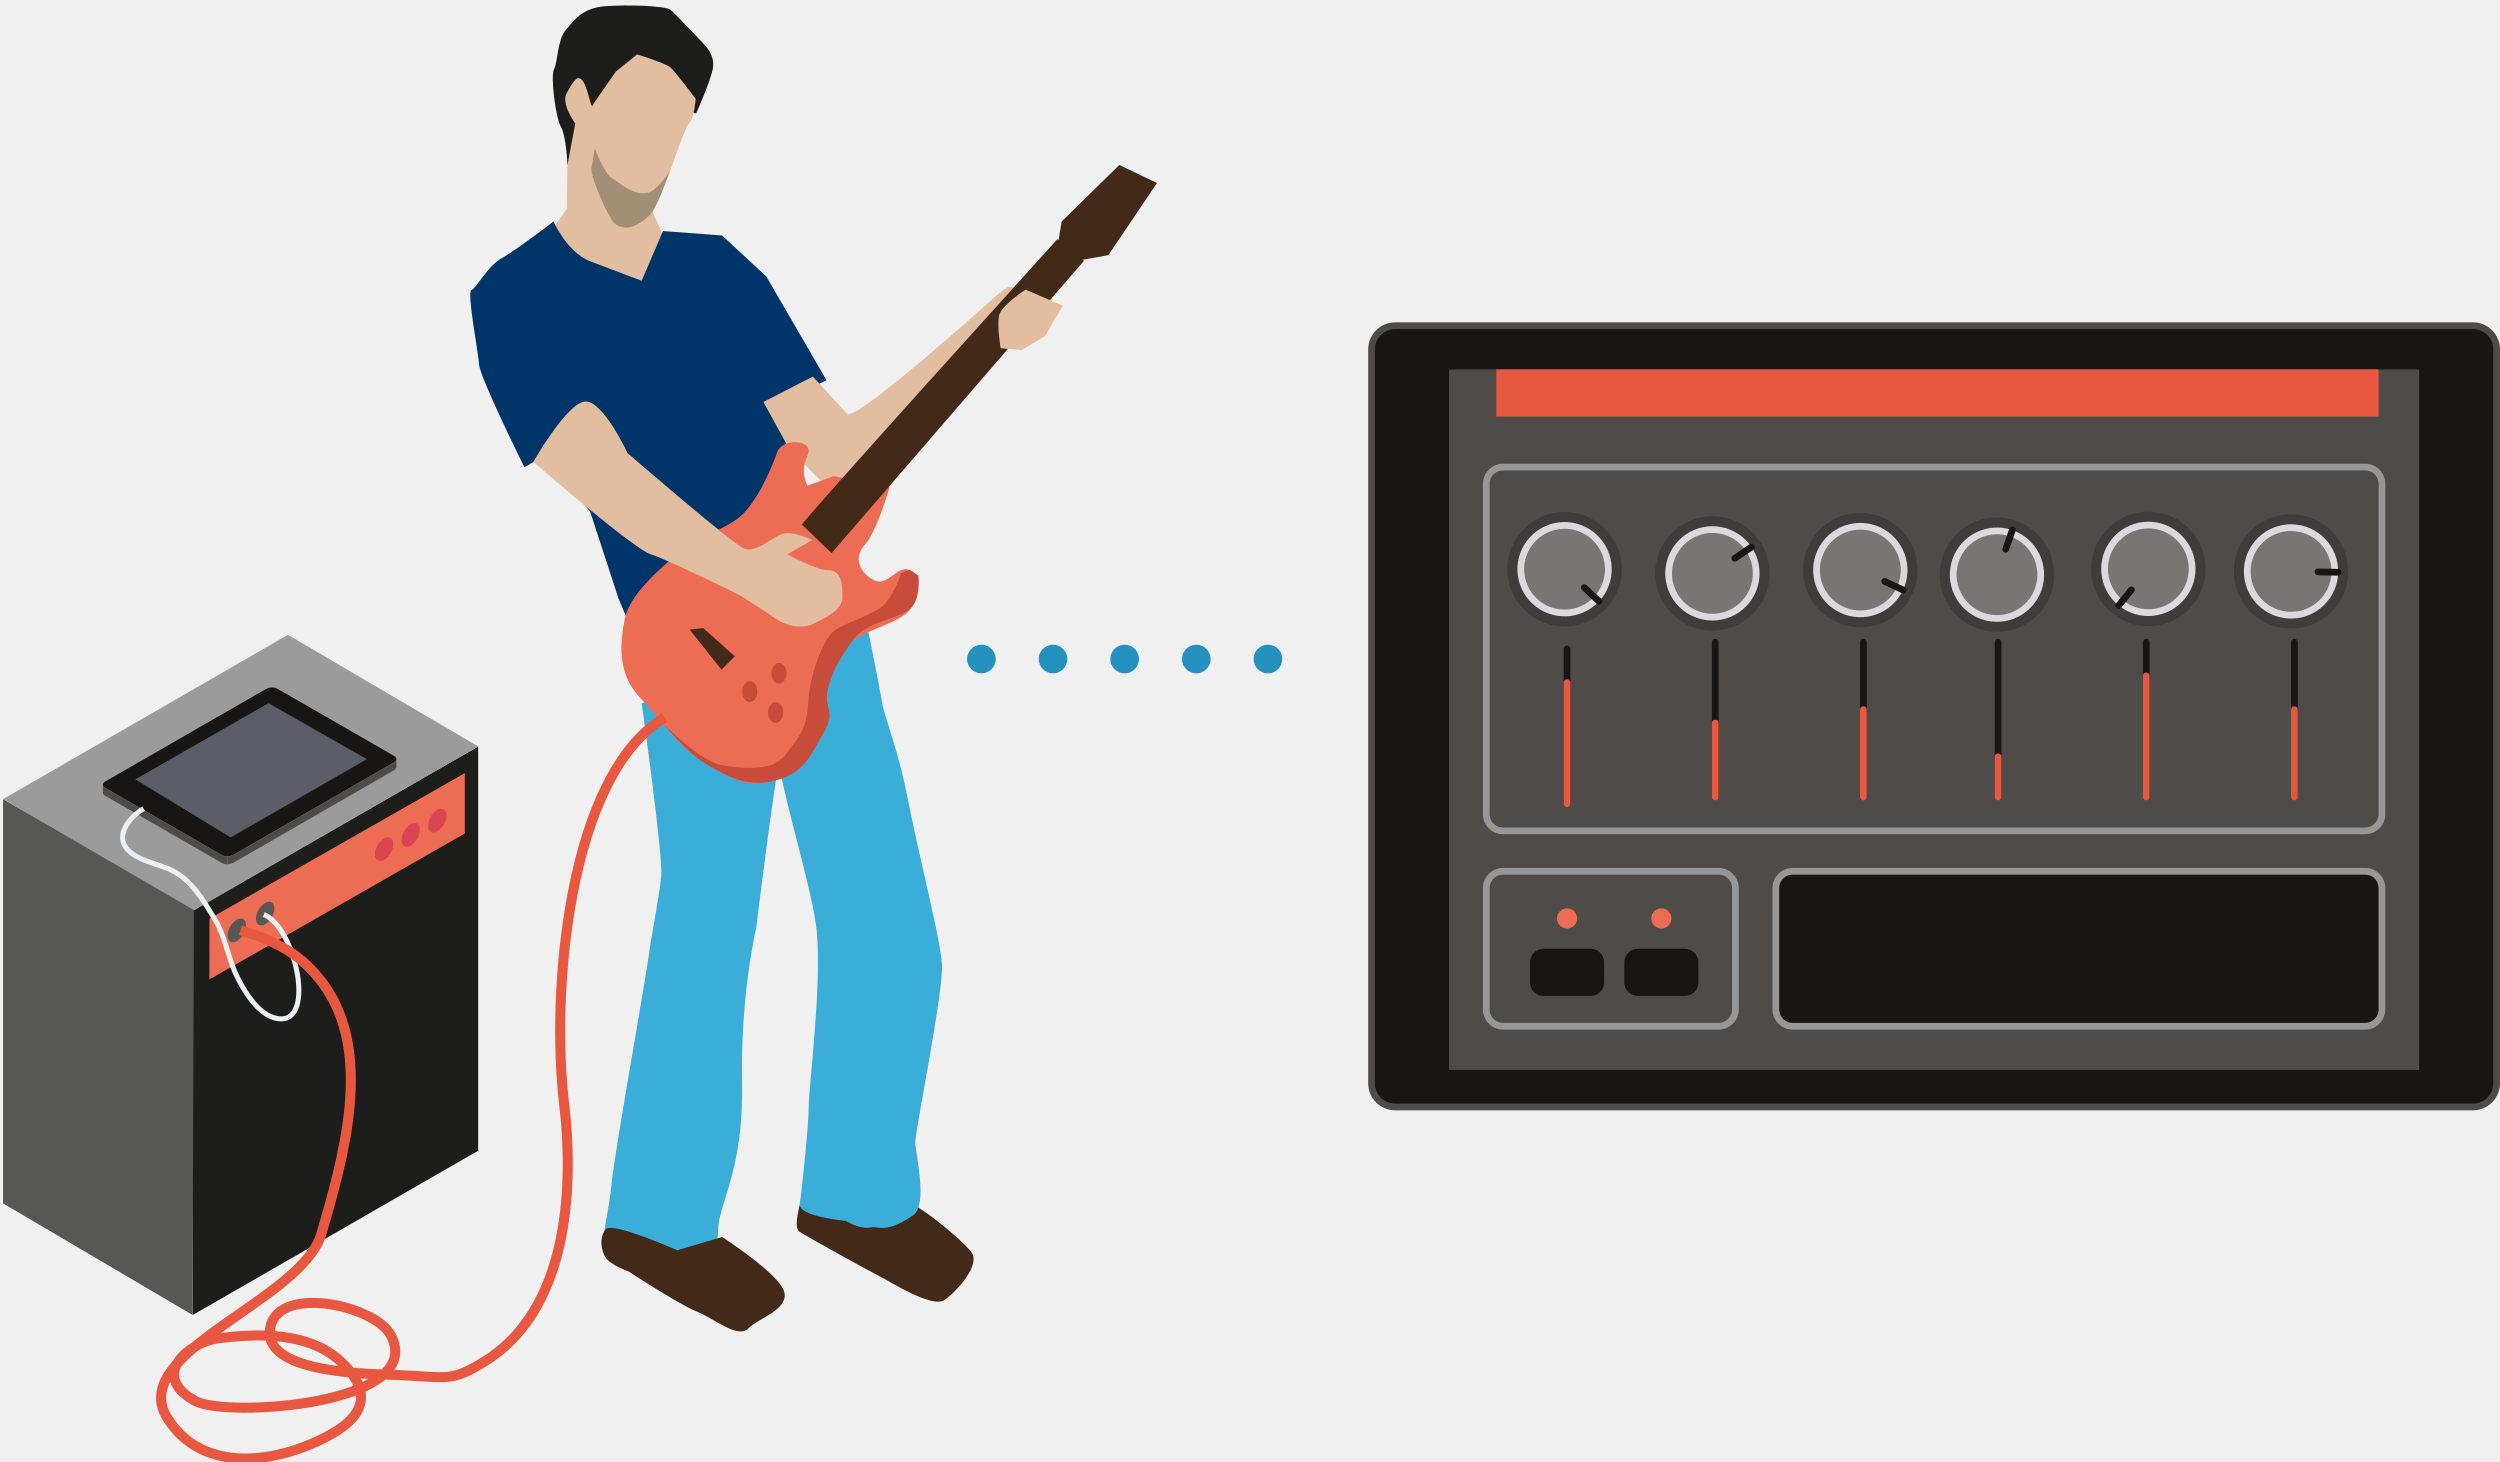
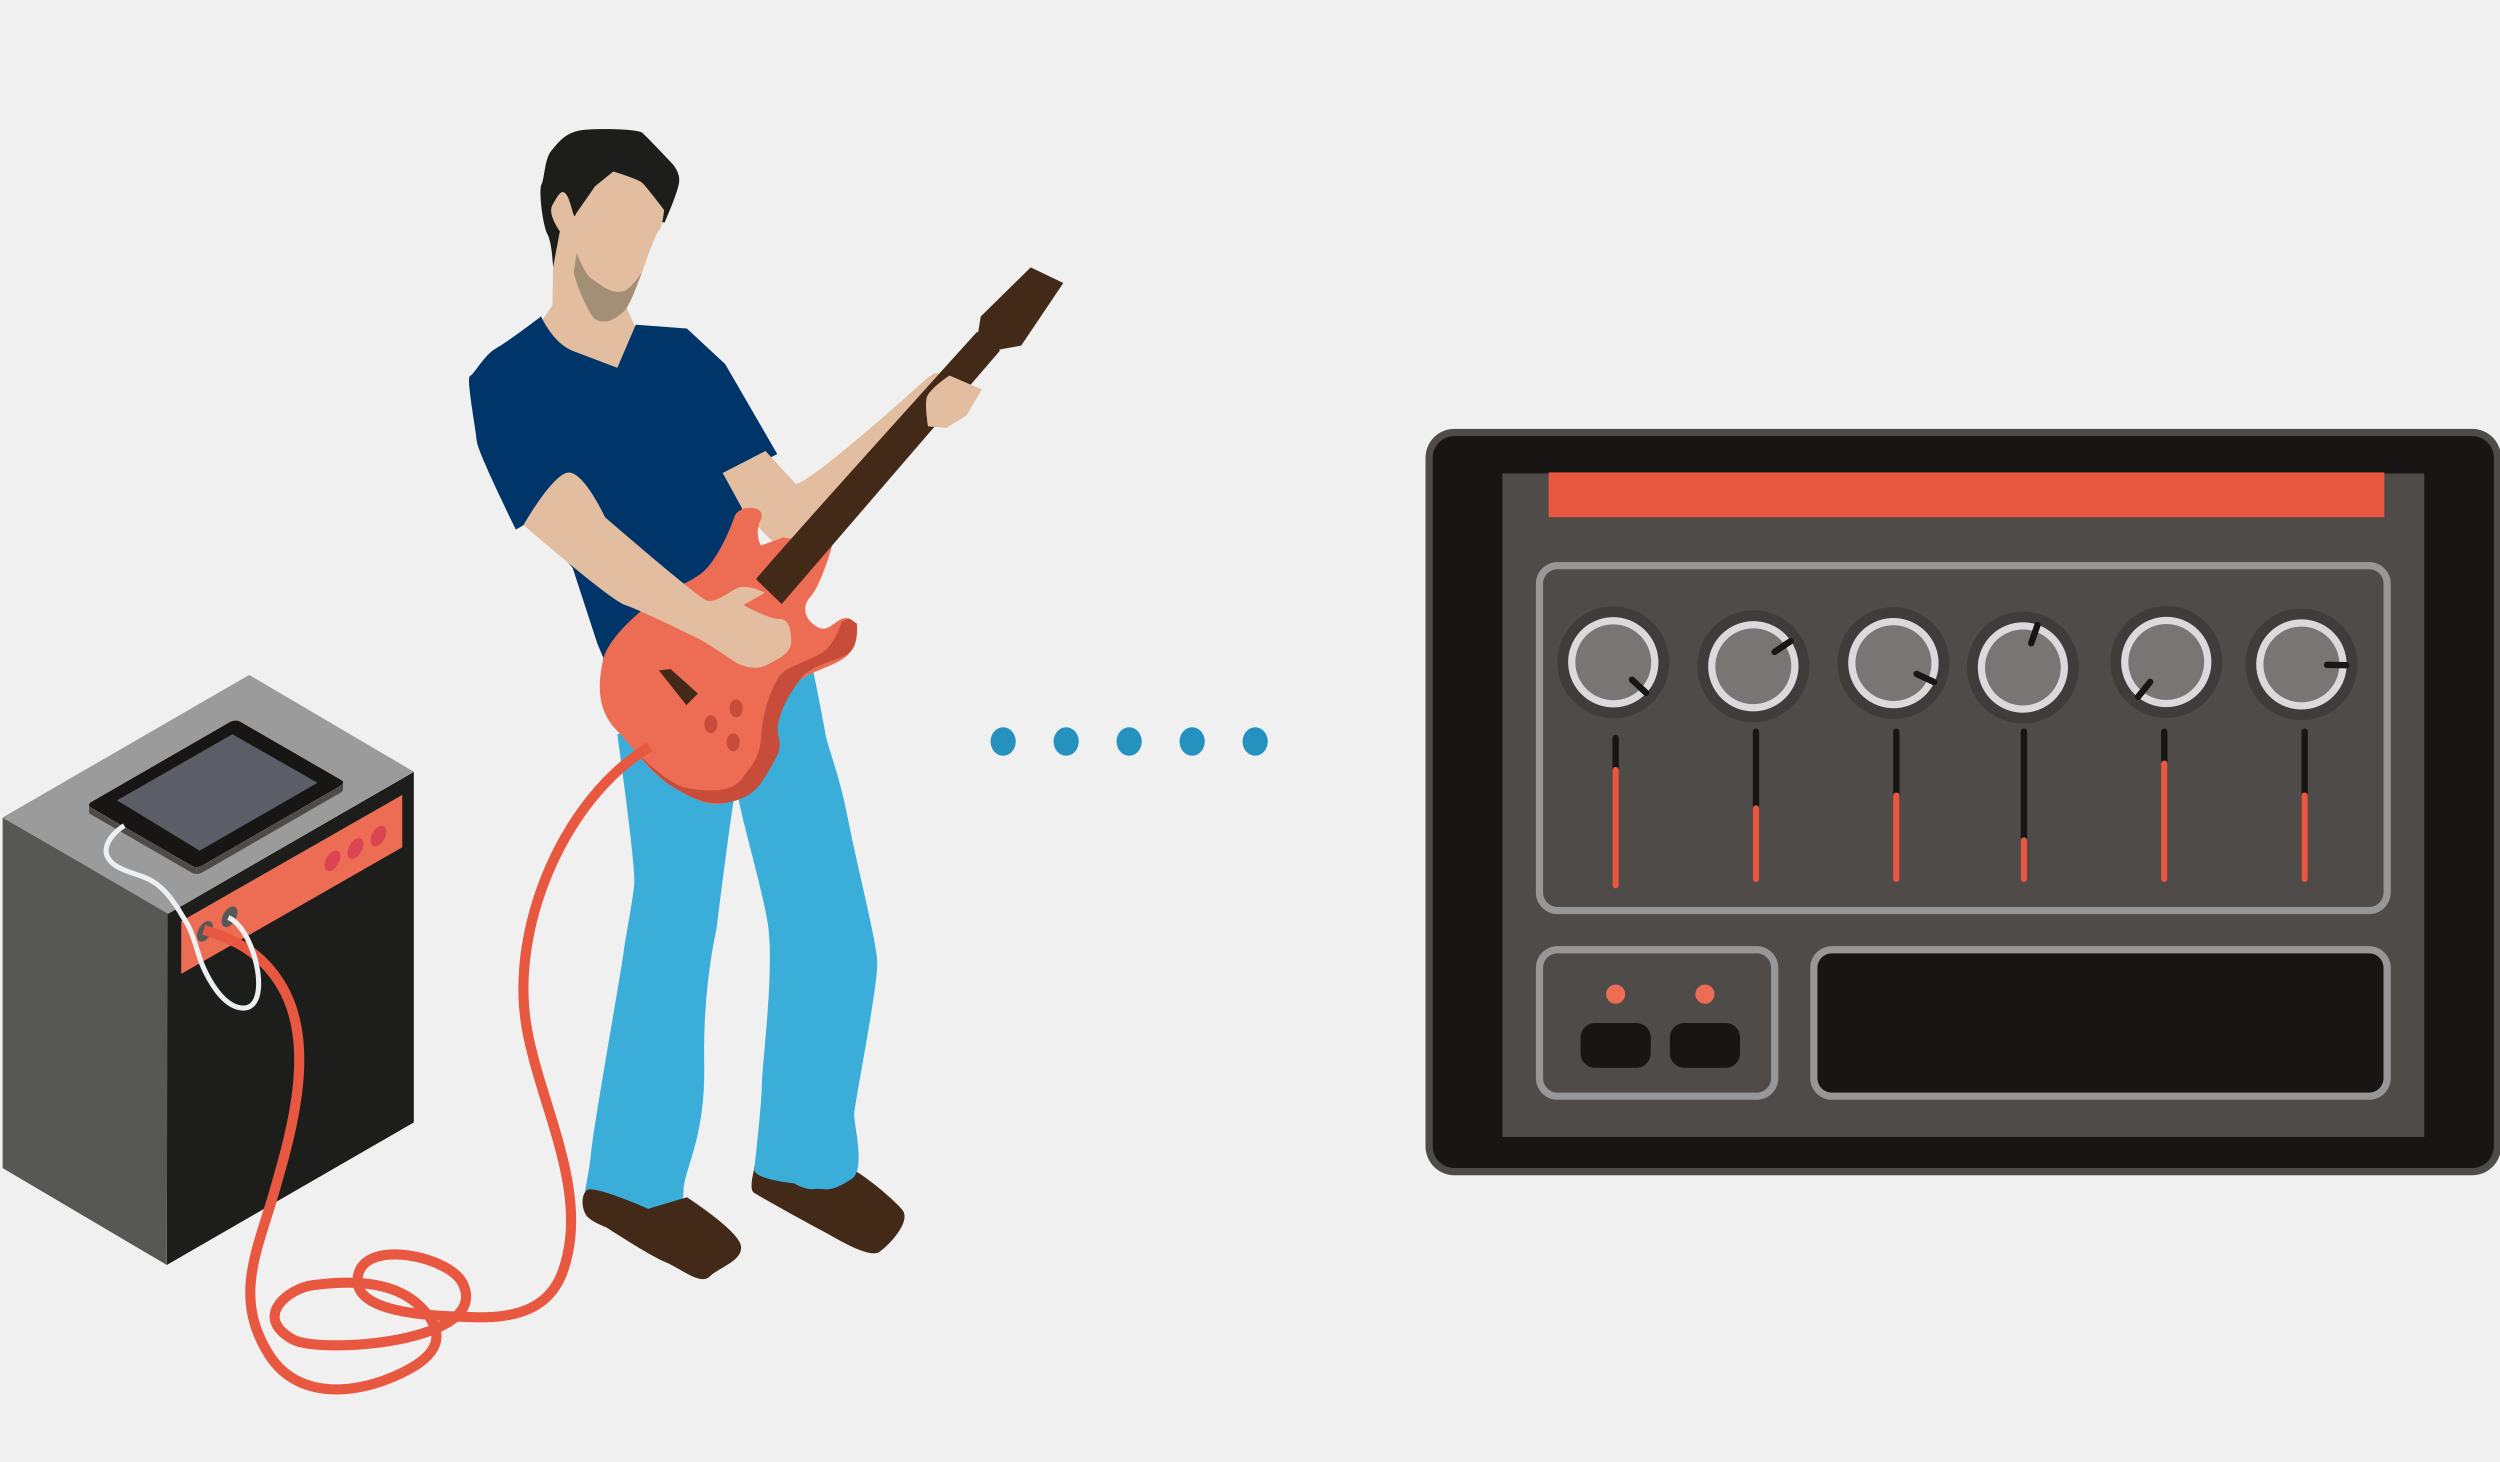
<svg xmlns="http://www.w3.org/2000/svg" xmlns:xlink="http://www.w3.org/1999/xlink" width="349" height="204" viewBox="0 0 349 204">
  <defs>
-     <rect id="a" width="110" height="158" rx="3.761" />
-     <mask id="k" width="110" height="158" x="0" y="0" fill="white">
+     <rect id="a" width="104.198" height="150.147" rx="4.033" />
+     <mask id="k" width="104.198" height="150.147" x="0" y="0" fill="white">
      <use xlink:href="#a" />
    </mask>
-     <rect id="b" width="35.726" height="22.571" y="69.595" rx="2.821" />
-     <mask id="l" width="35.726" height="22.571" x="0" y="0" fill="white">
+     <rect id="b" width="33.842" height="21.45" y="66.136" rx="3.025" />
+     <mask id="l" width="33.842" height="21.45" x="0" y="0" fill="white">
      <use xlink:href="#b" />
    </mask>
-     <rect id="c" width="85.556" height="22.571" x="40.427" y="69.595" rx="2.821" />
-     <mask id="m" width="85.556" height="22.571" x="0" y="0" fill="white">
+     <rect id="c" width="81.043" height="21.45" x="38.295" y="66.136" rx="3.025" />
+     <mask id="m" width="81.043" height="21.45" x="0" y="0" fill="white">
      <use xlink:href="#c" />
    </mask>
-     <rect id="d" width="125.983" height="51.726" y="13.167" rx="2.821" />
-     <mask id="n" width="125.983" height="51.726" x="0" y="0" fill="white">
+     <rect id="d" width="119.338" height="49.155" y="12.512" rx="3.025" />
+     <mask id="n" width="119.338" height="49.155" x="0" y="0" fill="white">
      <use xlink:href="#d" />
    </mask>
-     <ellipse id="e" cx="6.111" cy="7.054" rx="6.111" ry="6.113" />
-     <mask id="o" width="15.983" height="15.987" x="-1.88" y="-1.88">
-       <rect width="15.983" height="15.987" x="-1.88" y="-.94" fill="white" />
+     <ellipse id="e" cx="5.789" cy="6.703" rx="5.789" ry="5.809" />
+     <mask id="o" width="15.61" height="15.651" x="-2.016" y="-2.016">
+       <rect width="15.61" height="15.651" x="-2.016" y="-1.123" fill="white" />
      <use fill="black" xlink:href="#e" />
    </mask>
-     <ellipse id="f" cx="6.111" cy="7.054" rx="6.111" ry="6.113" />
-     <mask id="p" width="15.983" height="15.987" x="-1.88" y="-1.88">
-       <rect width="15.983" height="15.987" x="-1.88" y="-.94" fill="white" />
+     <ellipse id="f" cx="5.789" cy="6.703" rx="5.789" ry="5.809" />
+     <mask id="p" width="15.61" height="15.651" x="-2.016" y="-2.016">
+       <rect width="15.61" height="15.651" x="-2.016" y="-1.123" fill="white" />
      <use fill="black" xlink:href="#f" />
    </mask>
-     <ellipse id="g" cx="6.111" cy="7.054" rx="6.111" ry="6.113" />
-     <mask id="q" width="15.983" height="15.987" x="-1.88" y="-1.88">
-       <rect width="15.983" height="15.987" x="-1.88" y="-.94" fill="white" />
+     <ellipse id="g" cx="5.789" cy="6.703" rx="5.789" ry="5.809" />
+     <mask id="q" width="15.61" height="15.651" x="-2.016" y="-2.016">
+       <rect width="15.61" height="15.651" x="-2.016" y="-1.123" fill="white" />
      <use fill="black" xlink:href="#g" />
    </mask>
-     <ellipse id="h" cx="6.111" cy="7.054" rx="6.111" ry="6.113" />
-     <mask id="r" width="15.983" height="15.987" x="-1.88" y="-1.88">
-       <rect width="15.983" height="15.987" x="-1.88" y="-.94" fill="white" />
+     <ellipse id="h" cx="5.789" cy="6.703" rx="5.789" ry="5.809" />
+     <mask id="r" width="15.61" height="15.651" x="-2.016" y="-2.016">
+       <rect width="15.61" height="15.651" x="-2.016" y="-1.123" fill="white" />
      <use fill="black" xlink:href="#h" />
    </mask>
-     <ellipse id="i" cx="6.111" cy="7.054" rx="6.111" ry="6.113" />
-     <mask id="s" width="15.983" height="15.987" x="-1.88" y="-1.88">
-       <rect width="15.983" height="15.987" x="-1.88" y="-.94" fill="white" />
+     <ellipse id="i" cx="5.789" cy="6.703" rx="5.789" ry="5.809" />
+     <mask id="s" width="15.61" height="15.651" x="-2.016" y="-2.016">
+       <rect width="15.61" height="15.651" x="-2.016" y="-1.123" fill="white" />
      <use fill="black" xlink:href="#i" />
    </mask>
-     <ellipse id="j" cx="6.111" cy="7.054" rx="6.111" ry="6.113" />
-     <mask id="t" width="15.983" height="15.987" x="-1.88" y="-1.88">
-       <rect width="15.983" height="15.987" x="-1.88" y="-.94" fill="white" />
+     <ellipse id="j" cx="5.789" cy="6.703" rx="5.789" ry="5.809" />
+     <mask id="t" width="15.61" height="15.651" x="-2.016" y="-2.016">
+       <rect width="15.61" height="15.651" x="-2.016" y="-1.123" fill="white" />
      <use fill="black" xlink:href="#j" />
    </mask>
  </defs>
-   <g fill="none" fill-rule="evenodd">
-     <g transform="translate(0 .75)">
-       <g transform="translate(65)">
-         <path fill="#1D1D1B" d="M14.216,22.266 C14.216,22.266 14.057,18.27 13.298,16.934 C12.54,15.598 11.834,9.817 12.349,8.9 C12.864,7.983 12.799,4.825 13.963,3.468 C15.127,2.111 16.263,0.358 19.464,0.12 C22.664,-0.119 27.948,0.053 28.628,0.635 C29.307,1.216 33.344,5.489 33.344,5.489 C33.344,5.489 34.849,6.93 34.523,8.763 C34.197,10.596 32.18,15.087 32.18,15.087 C32.18,15.087 27.926,13.707 25.94,15.809 C23.955,17.912 14.216,22.266 14.216,22.266" />
-         <path fill="#E2BD9F" d="M11.615,31.94 L14.113,28.407 L14.216,22.266 L15.306,16.48 C15.306,16.48 13.256,13.762 14.113,12.233 C14.972,10.704 15.509,9.76 16.15,10.321 C17.169,11.213 17.484,15.204 17.873,13.699 L20.993,9.218 L23.934,6.847 C23.934,6.847 27.881,8.055 28.56,8.636 C29.24,9.218 32.12,13.043 32.12,13.043 C32.12,13.043 31.883,15.873 31.254,16.377 C30.625,16.88 28.222,24.108 28.222,24.108 L25.755,28.035 L28.222,33.613 C28.222,33.613 29.984,42.998 26.618,41.111 C23.253,39.225 14.746,36.465 14.746,36.465 L11.615,31.94" />
-         <path fill="#003569" d="M21.351,82.817 L17.382,70.671 L10.959,62.906 L8.203,64.474 C8.203,64.474 2.03,52.027 1.892,50.194 C1.753,48.362 0.15,39.974 0.804,39.76 C1.459,39.547 3.082,36.375 5.022,35.304 C6.963,34.233 12.275,30.172 12.275,30.172 C12.275,30.172 14.158,34.48 17.382,35.72 C20.608,36.959 24.577,38.446 24.577,38.446 L27.553,31.506 L35.802,32.126 L41.977,37.844 L50.377,52.328 L42.39,56.227 L45.096,61.718 L41.942,68.44 C41.942,68.44 33.831,80.588 31.027,81.082 C28.222,81.576 22.882,86.447 22.882,86.447 L21.351,82.817" />
-         <path fill="#422918" d="M46.594,171.187 C47.71,171.931 56.753,176.921 57.938,177.497 C59.124,178.073 65.132,181.959 66.869,180.72 C68.605,179.48 71.962,175.804 70.59,174.027 C69.218,172.249 62.78,166.849 60.548,166.601 C58.315,166.353 53.72,165.103 53.72,165.103 L47.27,165.351 C47.27,165.351 45.477,170.443 46.594,171.187" />
-         <path fill="#3AAED9" d="M24.577,97.442 C24.577,97.442 27.553,118.512 27.306,121.487 C27.058,124.462 25.817,130.41 25.569,132.641 C25.321,134.872 20.663,160.915 20.359,164.618 C20.055,168.322 18.773,172.509 19.442,173.273 C20.111,174.037 29.389,179.446 31.076,176.742 C32.763,174.037 35.244,174.781 35.244,171.063 C35.244,167.345 38.841,162.759 38.593,150.365 C38.345,137.971 40.551,128.888 40.551,128.888 C40.551,128.888 43.562,104.533 43.802,106.118 C44.623,111.515 48.503,123.911 49.012,129.171 C49.757,136.855 47.896,150.984 47.896,153.711 C47.896,156.438 46.904,165.61 46.656,167.345 C46.408,169.08 53.106,169.699 53.106,169.699 C53.106,169.699 54.95,170.858 56.439,170.61 C57.927,170.362 58.552,171.525 62.408,168.956 C64.642,167.469 62.78,160.404 62.78,158.669 C62.78,156.934 66.75,137.599 66.501,133.881 C66.254,130.162 63.305,118.864 61.788,111.076 C60.271,103.287 58.564,99.921 58.067,96.946 C57.571,93.972 55.835,85.544 55.835,85.544 L24.577,97.442" />
-         <polyline fill="#422918" points="82.663 33.44 84.94 35.72 89.715 34.875 96.516 24.801 91.253 22.28 83.206 30.179 82.663 33.44" />
-         <path fill="#422918" d="M22.778,176.764 C22.778,176.764 29.786,181.35 32.267,182.342 C34.748,183.333 37.973,186.184 39.461,184.696 C40.95,183.209 45.089,182.095 44.485,179.615 C43.881,177.135 35.802,171.931 35.802,171.931 L29.538,173.79 C29.538,173.79 20.608,169.824 19.615,170.815 C18.623,171.806 18.871,173.913 19.615,174.905 C20.359,175.897 22.778,176.764 22.778,176.764" />
-         <path fill="#E2BD9F" d="M48.473,51.822 C48.473,51.822 51.99,55.637 53.26,57.024 C54.41,58.278 74.339,40.312 74.339,40.312 C74.406,40.226 75.451,39.483 75.451,39.483 C76.246,38.933 77.306,39.637 77.105,40.583 C77.045,40.863 74.566,42.58 74.566,42.58 C74.483,42.633 74.407,42.698 74.341,42.772 L53.47,66.294 C53.241,66.552 49.633,66.341 49.633,66.341 C49.37,66.314 45.096,61.718 45.096,61.718 C45.029,61.643 44.972,61.559 44.928,61.468 L41.57,55.364 L48.473,51.822" />
-         <path fill="#EC6D54" d="M47.736,67.043 C47.736,67.043 46.605,65.235 47.713,62.879 C48.821,60.522 44.196,60.355 43.506,62.349 C42.817,64.342 40.545,69.838 37.9,71.695 C35.255,73.552 33.11,73.873 29.952,76.323 C26.794,78.772 22.839,82.501 22.229,85.6 C21.619,88.698 20.994,93.131 24.362,96.665 C27.73,100.199 29.566,103.354 33.24,105.689 C36.852,107.983 39.844,109.3 42.328,108.366 C47.003,106.607 51.018,101.947 50.402,98.563 C49.785,95.177 51.96,90.897 53.662,89.054 C55.363,87.209 60.852,86.258 62.095,84.224 C63.338,82.19 63.691,79.388 61.925,78.794 C60.159,78.198 58.929,81.175 57.028,80.257 C55.128,79.339 54.024,77.141 55.725,75.297 C57.426,73.453 59.199,67.215 59.199,67.215 L51.365,65.726 L47.736,67.043" />
-         <path fill="#C74C39" d="M27.568,100.266 C27.569,100.266 32.85,105.662 35.883,106.109 C38.917,106.556 42.896,106.992 44.718,104.528 C46.541,102.064 47.635,101.04 47.814,97.362 C47.993,93.684 49.845,88.551 51.424,87.326 C53.004,86.101 57.32,85.068 58.697,83.358 C60.075,81.648 60.792,79.264 60.792,79.264 L61.925,78.794 L63.205,79.589 C63.205,79.589 63.607,82.837 62.095,84.224 C60.583,85.61 55.998,85.996 54.175,88.461 C52.351,90.925 51.014,93.187 50.526,95.667 C50.038,98.146 51.737,98.579 49.954,101.595 C48.171,104.611 47.359,107.225 43.042,108.258 C38.726,109.292 35.505,107.025 33.24,105.689 C30.976,104.352 27.568,100.266 27.568,100.266" />
-         <path fill="#422918" d="M46.962,72.486 C47.084,71.866 82.604,32.648 82.604,32.648 L86.323,35.656 L51.084,76.465 L46.962,72.486" />
-         <path fill="#E2BD9F" d="M9.444 63.73C9.444 63.73 23.412 75.877 25.817 76.62 28.222 77.364 38.221 82.322 38.221 82.322 38.221 82.322 41.446 84.304 43.182 85.544 44.919 86.783 47.243 87.049 48.64 86.288 50.037 85.526 52.609 84.552 52.609 82.57 52.609 80.586 52.361 78.851 50.625 78.851 48.888 78.851 44.919 76.62 44.919 76.62L48.392 74.637C48.392 74.637 45.522 73.151 43.927 73.893 42.331 74.636 40.454 76.372 38.965 75.877 37.477 75.381 22.592 62.491 22.592 62.491 22.592 62.491 19.162 55.056 16.638 55.302 14.113 55.549 9.444 63.73 9.444 63.73M78.162 39.686C78.162 39.686 74.688 41.917 74.44 43.404 74.193 44.891 74.688 47.866 74.688 47.866L77.665 48.114 80.89 46.131 83.371 41.917 78.162 39.686" />
-         <path fill="#A38F76" d="M18.033,19.949 C18.033,19.949 19.336,23.481 20.452,24.131 C21.569,24.782 23.243,26.548 25.383,26.176 C26.685,25.95 28.453,23.202 28.453,23.202 C28.453,23.202 26.779,28.315 25.662,29.337 C24.545,30.36 22.685,31.753 20.917,30.546 C19.983,29.907 17.382,23.853 17.568,22.737 C17.754,21.622 18.033,19.949 18.033,19.949" />
-         <polyline fill="#422918" points="33.15 86.914 37.578 90.872 35.713 92.735 31.286 87.146 33.15 86.914" />
-         <path fill="#C74C39" d="M40.724 95.803C40.724 96.603 40.25 97.251 39.666 97.251 39.082 97.251 38.608 96.603 38.608 95.803 38.608 95.004 39.082 94.356 39.666 94.356 40.25 94.356 40.724 95.004 40.724 95.803M44.802 93.242C44.802 94.041 44.329 94.69 43.744 94.69 43.161 94.69 42.687 94.041 42.687 93.242 42.687 92.442 43.161 91.794 43.744 91.794 44.329 91.794 44.802 92.442 44.802 93.242M44.336 98.714C44.336 99.514 43.862 100.163 43.279 100.163 42.694 100.163 42.221 99.514 42.221 98.714 42.221 97.914 42.694 97.267 43.279 97.267 43.862 97.267 44.336 97.914 44.336 98.714" />
-       </g>
-       <g transform="translate(0 87)">
-         <polyline fill="#1D1D1B" points="66.751 72.888 26.896 95.83 26.917 39.33 66.751 16.452 66.751 72.888" />
-         <polyline fill="#EC6D54" points="64.887 28.603 29.226 48.983 29.247 40.494 64.887 20.178 64.887 28.603" />
-         <polyline fill="#575756" points=".428 23.808 27.062 39.034 26.896 95.83 .428 80.244 .428 23.808" />
-         <polyline fill="#9C9B9B" points="27.113 39.325 66.751 16.452 40.191 .869 .428 23.808 27.113 39.325" />
-         <path fill="#575756" d="M33.031 40.665C33.738 40.253 34.322 40.579 34.336 41.394 34.35 42.208 33.788 43.204 33.081 43.617 32.373 44.031 31.788 43.704 31.775 42.887 31.762 42.072 32.324 41.076 33.031 40.665M36.994 38.311C37.701 37.899 38.285 38.225 38.299 39.04 38.313 39.855 37.751 40.851 37.044 41.264 36.336 41.677 35.752 41.35 35.738 40.534 35.725 39.718 36.288 38.723 36.994 38.311" />
-         <path fill="#DA4453" d="M53.6 29.316C54.307 28.904 54.89 29.23 54.904 30.045 54.918 30.86 54.357 31.856 53.649 32.269 52.942 32.682 52.357 32.355 52.344 31.539 52.331 30.723 52.893 29.729 53.6 29.316M57.31 27.321C58.016 26.91 58.6 27.235 58.614 28.05 58.628 28.865 58.066 29.861 57.359 30.274 56.651 30.687 56.066 30.36 56.053 29.544 56.04 28.728 56.603 27.733 57.31 27.321M61.018 25.326C61.725 24.914 62.309 25.241 62.323 26.055 62.337 26.87 61.775 27.866 61.068 28.279 60.36 28.692 59.776 28.365 59.762 27.549 59.749 26.733 60.312 25.738 61.018 25.326" />
-         <path fill="#171615" d="M31.007,31.641 L14.635,22.213 C14.232,21.981 14.286,21.574 14.755,21.309 L37.111,8.443 C37.581,8.178 38.293,8.15 38.696,8.382 L55.068,17.81 C55.47,18.042 55.416,18.449 54.947,18.715 L32.591,31.579 C32.122,31.845 31.409,31.873 31.007,31.641" />
-         <path fill="#4E4B49" d="M31.763,32.895 C32.054,32.886 32.353,32.812 32.591,32.678 L54.947,19.813 C55.205,19.668 55.332,19.479 55.332,19.3 L55.337,19.305 L55.337,18.239 C55.181,18.63 54.839,18.777 54.839,18.777 L32.591,31.579 C32.347,31.718 32.037,31.792 31.739,31.798 L31.763,32.895" />
-         <path fill="#4E4B49" d="M31.739,31.798 C31.464,31.803 31.2,31.752 31.007,31.641 L14.863,22.345 C14.863,22.345 14.498,22.19 14.365,21.895 L14.365,22.897 L14.369,22.899 C14.36,23.053 14.445,23.202 14.635,23.312 L31.007,32.74 C31.205,32.854 31.48,32.905 31.763,32.895 L31.739,31.798" />
-         <polyline fill="#5B5E67" points="32.201 29.152 18.879 21.054 37.481 10.417 51.209 18.229" />
-         <path stroke="#ECF0F3" stroke-width=".7" d="M36.824,39.918 C41.344,41.684 44.444,56.172 38.237,54.326 C35.761,53.59 33.781,50.147 32.802,47.955 C31.74,45.573 31.404,42.9 30.036,40.658 C28.278,37.775 26.681,34.885 23.515,33.54 C21.727,32.779 19.149,32.32 17.797,30.838 C15.944,28.806 18.243,26.203 20.044,25.13" />
-       </g>
-       <path stroke="#E85740" stroke-width="1.4" d="M92.761,99.438 C79.353,107.542 76.904,137.676 78.736,153.166 C80.273,166.163 78.934,182.36 67.652,189.309 C62.938,192.213 62.534,191.514 55.758,191.216 C51.909,191.046 37.324,191.063 37.672,185.127 C38.07,178.344 52.346,181.35 54.587,185.694 C59.595,195.404 31.562,197.193 27.271,194.835 C20.681,191.212 26.55,186.571 30.474,186.077 C36.136,185.365 43.146,185.196 47.558,189.309 C52.025,193.474 50.945,196.812 46.266,199.446 C39.084,203.488 28.363,205.252 23.349,197.195 C17.617,187.983 42.156,180.89 44.883,171.444 C47.822,161.265 52.293,146.28 45.087,136.546 C41.922,132.27 38.348,130.605 33.564,129.1" />
-     </g>
-     <path fill="#2591BF" d="M137,94 C135.895,94 135,93.105 135,92 C135,90.895 135.895,90 137,90 C138.105,90 139,90.895 139,92 C139,93.105 138.105,94 137,94 Z M147,94 C145.895,94 145,93.105 145,92 C145,90.895 145.895,90 147,90 C148.105,90 149,90.895 149,92 C149,93.105 148.105,94 147,94 Z M157,94 C155.895,94 155,93.105 155,92 C155,90.895 155.895,90 157,90 C158.105,90 159,90.895 159,92 C159,93.105 158.105,94 157,94 Z M167,94 C165.895,94 165,93.105 165,92 C165,90.895 165.895,90 167,90 C168.105,90 169,90.895 169,92 C169,93.105 168.105,94 167,94 Z M177,94 C175.895,94 175,93.105 175,92 C175,90.895 175.895,90 177,90 C178.105,90 179,90.895 179,92 C179,93.105 178.105,94 177,94 Z" />
-     <g transform="rotate(90 152 197)">
-       <use fill="#171615" stroke="#4E4B49" stroke-width="1.88" mask="url(#k)" xlink:href="#a" />
-       <polygon fill="#4E4B49" points="6.581 11.286 104.359 11.286 104.359 146.714 6.581 146.714" />
-       <g transform="rotate(-90 74.279 67.713)">
-         <rect width="123.162" height="6.583" x="1.88" fill="#E85740" />
-         <use stroke="#979797" stroke-width="1.88" mask="url(#l)" xlink:href="#b" />
-         <use fill="#171615" stroke="#979797" stroke-width="1.88" mask="url(#m)" xlink:href="#c" />
-         <use stroke="#979797" stroke-width="1.88" mask="url(#n)" xlink:href="#d" />
-         <rect width=".94" height="22.571" x="11.222" y="38.56" fill="#171615" transform="matrix(-1 0 0 1 23.444 0)" rx=".47" />
-         <g transform="translate(.88 17.81)">
-           <g transform="rotate(133 7.66 9.529)">
+   <g fill="none" fill-rule="evenodd" transform="translate(0 18)">
+     <path fill="#1D1D1B" d="M77.21,19.314 C77.21,19.314 77.073,15.848 76.416,14.689 C75.76,13.53 75.149,8.516 75.594,7.72 C76.04,6.924 75.984,4.185 76.992,3.008 C77.999,1.831 78.982,0.311 81.752,0.104 C84.522,-0.103 89.095,0.046 89.683,0.551 C90.271,1.055 93.764,4.761 93.764,4.761 C93.764,4.761 95.067,6.011 94.785,7.601 C94.503,9.191 92.757,13.087 92.757,13.087 C92.757,13.087 89.075,11.89 87.357,13.713 C85.639,15.537 77.21,19.314 77.21,19.314" />
+     <path fill="#E2BD9F" d="M74.959,27.705 L77.122,24.641 L77.21,19.314 L78.153,14.295 C78.153,14.295 76.379,11.937 77.122,10.611 C77.865,9.285 78.33,8.466 78.884,8.952 C79.766,9.726 80.039,13.188 80.375,11.882 L83.075,7.996 L85.62,5.939 C85.62,5.939 89.037,6.987 89.624,7.491 C90.212,7.996 92.705,11.314 92.705,11.314 C92.705,11.314 92.5,13.768 91.956,14.205 C91.412,14.642 89.332,20.911 89.332,20.911 L87.197,24.318 L89.332,29.157 C89.332,29.157 90.857,37.297 87.944,35.66 C85.032,34.024 77.669,31.63 77.669,31.63 L74.959,27.705" />
+     <path fill="#003569" d="M83.386,71.837 L79.951,61.301 L74.392,54.566 L72.007,55.926 C72.007,55.926 66.664,45.129 66.545,43.539 C66.425,41.95 65.037,34.674 65.604,34.489 C66.17,34.303 67.574,31.552 69.254,30.623 C70.933,29.694 75.53,26.171 75.53,26.171 C75.53,26.171 77.16,29.909 79.951,30.984 C82.742,32.059 86.177,33.349 86.177,33.349 L88.753,27.329 L95.892,27.866 L101.236,32.827 L108.505,45.39 L101.593,48.772 L103.935,53.535 L101.205,59.366 C101.205,59.366 94.186,69.904 91.759,70.332 C89.332,70.76 84.71,74.986 84.71,74.986 L83.386,71.837" />
+     <path fill="#422918" d="M105.231,148.49 C106.197,149.135 114.023,153.464 115.049,153.963 C116.075,154.463 121.275,157.834 122.778,156.759 C124.281,155.684 127.186,152.495 125.998,150.953 C124.811,149.412 119.24,144.727 117.308,144.512 C115.376,144.297 111.399,143.213 111.399,143.213 L105.817,143.428 C105.817,143.428 104.265,147.845 105.231,148.49" />
+     <path fill="#3AAED9" d="M86.177,84.523 C86.177,84.523 88.753,102.799 88.539,105.38 C88.324,107.96 87.251,113.12 87.036,115.055 C86.821,116.99 82.79,139.58 82.527,142.792 C82.264,146.005 81.154,149.637 81.733,150.299 C82.312,150.962 90.341,155.654 91.801,153.308 C93.262,150.962 95.408,151.608 95.408,148.383 C95.408,145.158 98.522,141.18 98.307,130.429 C98.093,119.678 100.002,111.8 100.002,111.8 C100.002,111.8 102.607,90.673 102.815,92.048 C103.526,96.73 106.884,107.482 107.324,112.045 C107.969,118.71 106.358,130.966 106.358,133.331 C106.358,135.697 105.5,143.652 105.285,145.158 C105.07,146.662 110.867,147.2 110.867,147.2 C110.867,147.2 112.463,148.205 113.751,147.989 C115.04,147.774 115.581,148.783 118.918,146.555 C120.85,145.265 119.24,139.137 119.24,137.632 C119.24,136.127 122.675,119.355 122.46,116.13 C122.246,112.905 119.694,103.105 118.381,96.349 C117.068,89.593 115.59,86.673 115.161,84.093 C114.731,81.513 113.229,74.202 113.229,74.202 L86.177,84.523" />
+     <polyline fill="#422918" points="136.447 29.006 138.418 30.984 142.55 30.251 148.436 21.512 143.881 19.326 136.916 26.178 136.447 29.006" />
+     <path fill="#422918" d="M84.62,153.328 C84.62,153.328 90.686,157.305 92.833,158.166 C94.979,159.026 97.77,161.498 99.058,160.208 C100.347,158.918 103.929,157.952 103.406,155.801 C102.883,153.649 95.892,149.135 95.892,149.135 L90.471,150.748 C90.471,150.748 82.742,147.308 81.883,148.168 C81.024,149.027 81.239,150.855 81.883,151.715 C82.527,152.576 84.62,153.328 84.62,153.328" />
+     <path fill="#E2BD9F" d="M106.858,44.951 C106.858,44.951 109.901,48.26 111.001,49.463 C111.995,50.551 129.243,34.967 129.243,34.967 C129.301,34.892 130.205,34.248 130.205,34.248 C130.893,33.771 131.811,34.382 131.636,35.203 C131.585,35.445 129.439,36.935 129.439,36.935 C129.367,36.981 129.302,37.037 129.245,37.101 L111.182,57.504 C110.984,57.728 107.861,57.545 107.861,57.545 C107.634,57.522 103.935,53.535 103.935,53.535 C103.877,53.47 103.828,53.397 103.79,53.319 L100.883,48.024 L106.858,44.951" />
+     <path fill="#EC6D54" d="M106.22,58.154 C106.22,58.154 105.241,56.586 106.2,54.542 C107.159,52.497 103.156,52.353 102.559,54.082 C101.962,55.812 99.996,60.578 97.707,62.189 C95.418,63.8 93.562,64.079 90.829,66.203 C88.096,68.328 84.673,71.562 84.145,74.25 C83.617,76.938 83.077,80.783 85.991,83.848 C88.906,86.914 90.494,89.651 93.675,91.676 C96.801,93.666 99.39,94.808 101.539,93.998 C105.586,92.472 109.06,88.43 108.527,85.495 C107.993,82.558 109.876,78.846 111.348,77.247 C112.82,75.646 117.571,74.821 118.647,73.057 C119.722,71.293 120.028,68.862 118.5,68.347 C116.971,67.83 115.906,70.413 114.262,69.616 C112.617,68.82 111.661,66.914 113.134,65.314 C114.606,63.714 116.14,58.303 116.14,58.303 L109.36,57.011 L106.22,58.154" />
+     <path fill="#C74C39" d="M88.766,86.972 C88.766,86.972 93.337,91.652 95.962,92.04 C98.588,92.429 102.031,92.806 103.608,90.669 C105.186,88.531 106.132,87.644 106.287,84.453 C106.442,81.262 108.045,76.81 109.412,75.748 C110.779,74.686 114.514,73.789 115.706,72.306 C116.898,70.823 117.519,68.755 117.519,68.755 L118.5,68.347 L119.608,69.037 C119.608,69.037 119.955,71.854 118.647,73.057 C117.338,74.26 113.37,74.595 111.792,76.733 C110.214,78.87 109.056,80.832 108.634,82.983 C108.212,85.133 109.682,85.509 108.139,88.125 C106.596,90.742 105.894,93.009 102.158,93.905 C98.422,94.801 95.635,92.835 93.675,91.676 C91.716,90.517 88.766,86.972 88.766,86.972" />
+     <path fill="#422918" d="M105.55,62.875 C105.655,62.338 136.396,28.319 136.396,28.319 L139.615,30.929 L109.118,66.327 L105.55,62.875" />
+     <path fill="#E2BD9F" d="M73.08 55.281C73.08 55.281 85.169 65.817 87.251 66.461 89.332 67.106 97.985 71.407 97.985 71.407 97.985 71.407 100.776 73.127 102.279 74.202 103.782 75.277 105.793 75.507 107.002 74.847 108.211 74.187 110.437 73.342 110.437 71.622 110.437 69.902 110.223 68.396 108.72 68.396 107.217 68.396 103.782 66.461 103.782 66.461L106.787 64.742C106.787 64.742 104.304 63.452 102.923 64.096 101.542 64.74 99.918 66.246 98.629 65.817 97.341 65.386 84.459 54.206 84.459 54.206 84.459 54.206 81.491 47.757 79.307 47.97 77.122 48.184 73.08 55.281 73.08 55.281M132.551 34.424C132.551 34.424 129.545 36.36 129.33 37.65 129.116 38.939 129.545 41.52 129.545 41.52L132.122 41.735 134.912 40.014 137.059 36.36 132.551 34.424" />
+     <path fill="#A38F76" d="M80.514,17.304 C80.514,17.304 81.641,20.368 82.608,20.932 C83.574,21.496 85.023,23.028 86.875,22.706 C88.001,22.509 89.532,20.126 89.532,20.126 C89.532,20.126 88.083,24.561 87.116,25.447 C86.15,26.334 84.54,27.543 83.01,26.496 C82.202,25.942 79.951,20.69 80.112,19.722 C80.273,18.755 80.514,17.304 80.514,17.304" />
+     <polyline fill="#422918" points="93.596 75.39 97.429 78.824 95.815 80.44 91.983 75.592 93.596 75.39" />
+     <path fill="#C74C39" d="M100.151 83.101C100.151 83.795 99.741 84.357 99.236 84.357 98.73 84.357 98.32 83.795 98.32 83.101 98.32 82.408 98.73 81.845 99.236 81.845 99.741 81.845 100.151 82.408 100.151 83.101M103.681 80.879C103.681 81.573 103.271 82.135 102.765 82.135 102.26 82.135 101.85 81.573 101.85 80.879 101.85 80.186 102.26 79.623 102.765 79.623 103.271 79.623 103.681 80.186 103.681 80.879M103.277 85.626C103.277 86.32 102.868 86.883 102.362 86.883 101.856 86.883 101.447 86.32 101.447 85.626 101.447 84.932 101.856 84.371 102.362 84.371 102.868 84.371 103.277 84.932 103.277 85.626" />
+     <polyline fill="#1D1D1B" points="57.769 138.69 23.276 158.59 23.295 109.58 57.769 89.736 57.769 138.69" />
+     <polyline fill="#EC6D54" points="56.155 100.276 25.293 117.954 25.311 110.591 56.155 92.968 56.155 100.276" />
+     <polyline fill="#575756" points=".37 96.117 23.42 109.324 23.276 158.59 .37 145.07 .37 96.117" />
+     <polyline fill="#9C9B9B" points="23.465 109.576 57.769 89.736 34.783 76.219 .37 96.117 23.465 109.576" />
+     <path fill="#575756" d="M28.586 110.738C29.198 110.381 29.703 110.664 29.715 111.371 29.727 112.077 29.241 112.941 28.629 113.299 28.017 113.658 27.51 113.375 27.499 112.666 27.488 111.959 27.974 111.095 28.586 110.738M32.016 108.697C32.628 108.339 33.133 108.622 33.145 109.329 33.157 110.036 32.671 110.9 32.059 111.258 31.446 111.617 30.941 111.333 30.929 110.625 30.918 109.917 31.405 109.054 32.016 108.697" />
+     <path fill="#DA4453" d="M46.387 100.895C46.999 100.537 47.504 100.82 47.516 101.527 47.528 102.234 47.042 103.097 46.43 103.456 45.818 103.814 45.312 103.531 45.3 102.823 45.289 102.115 45.776 101.252 46.387 100.895M49.598 99.164C50.209 98.807 50.714 99.089 50.726 99.796 50.738 100.503 50.252 101.367 49.64 101.725 49.028 102.084 48.522 101.8 48.51 101.092 48.499 100.384 48.986 99.521 49.598 99.164M52.807 97.434C53.419 97.076 53.924 97.359 53.936 98.066 53.948 98.772 53.462 99.636 52.85 99.995 52.238 100.353 51.732 100.07 51.72 99.361 51.709 98.654 52.196 97.791 52.807 97.434" />
+     <path stroke="#E85740" stroke-width="1.411" d="M90.664,86.254 C79.06,93.284 71.695,110.307 73.28,123.743 C74.61,135.017 82.556,147.608 78.661,159.221 C76.7,165.069 71.428,166.122 65.563,165.863 C62.232,165.716 49.61,165.731 49.912,160.582 C50.255,154.698 62.611,157.306 64.55,161.074 C68.885,169.496 44.623,171.048 40.91,169.003 C35.207,165.86 40.286,161.835 43.682,161.406 C48.582,160.789 54.649,160.642 58.467,164.21 C62.333,167.822 61.398,170.718 57.349,173.003 C51.133,176.508 41.855,178.039 37.516,171.05 C32.555,163.059 35.875,156.732 38.235,148.538 C40.778,139.708 44.648,126.71 38.412,118.267 C35.672,114.557 32.58,113.113 28.44,111.807" />
+     <path fill="#171615" d="M26.834,102.911 L12.665,94.733 C12.317,94.532 12.364,94.179 12.769,93.949 L32.117,82.789 C32.523,82.559 33.14,82.534 33.489,82.736 L47.658,90.914 C48.006,91.115 47.959,91.468 47.553,91.698 L28.205,102.857 C27.799,103.088 27.182,103.112 26.834,102.911" />
+     <path fill="#4E4B49" d="M27.489,103.999 C27.741,103.991 28,103.927 28.205,103.811 L47.553,92.651 C47.776,92.525 47.886,92.361 47.886,92.206 L47.891,92.211 L47.891,91.286 C47.756,91.625 47.46,91.752 47.46,91.752 L28.205,102.857 C27.994,102.977 27.726,103.042 27.468,103.047 L27.489,103.999" />
+     <path fill="#4E4B49" d="M27.468,103.047 C27.23,103.052 27.001,103.008 26.834,102.911 L12.863,94.847 C12.863,94.847 12.547,94.713 12.432,94.458 L12.432,95.326 L12.435,95.328 C12.428,95.462 12.501,95.591 12.665,95.686 L26.834,103.864 C27.006,103.963 27.244,104.008 27.489,103.999 L27.468,103.047" />
+     <polyline fill="#5B5E67" points="27.868 100.752 16.339 93.728 32.437 84.501 44.318 91.278" />
+     <path stroke="#ECF0F3" stroke-width=".706" d="M31.869,110.091 C35.781,111.623 38.463,124.189 33.092,122.588 C30.949,121.95 29.235,118.963 28.388,117.062 C27.468,114.996 27.178,112.677 25.994,110.732 C24.473,108.232 23.091,105.725 20.351,104.558 C18.803,103.898 16.572,103.5 15.402,102.214 C13.798,100.452 15.788,98.194 17.346,97.263" />
+     <path fill="#2591BF" d="M140.038,87.503 C139.066,87.503 138.279,86.612 138.279,85.514 C138.279,84.416 139.066,83.525 140.038,83.525 C141.01,83.525 141.797,84.416 141.797,85.514 C141.797,86.612 141.01,87.503 140.038,87.503 Z M148.834,87.503 C147.862,87.503 147.075,86.612 147.075,85.514 C147.075,84.416 147.862,83.525 148.834,83.525 C149.805,83.525 150.593,84.416 150.593,85.514 C150.593,86.612 149.805,87.503 148.834,87.503 Z M157.63,87.503 C156.658,87.503 155.871,86.612 155.871,85.514 C155.871,84.416 156.658,83.525 157.63,83.525 C158.601,83.525 159.389,84.416 159.389,85.514 C159.389,86.612 158.601,87.503 157.63,87.503 Z M166.426,87.503 C165.454,87.503 164.667,86.612 164.667,85.514 C164.667,84.416 165.454,83.525 166.426,83.525 C167.397,83.525 168.185,84.416 168.185,85.514 C168.185,86.612 167.397,87.503 166.426,87.503 Z M175.222,87.503 C174.25,87.503 173.463,86.612 173.463,85.514 C173.463,84.416 174.25,83.525 175.222,83.525 C176.193,83.525 176.981,84.416 176.981,85.514 C176.981,86.612 176.193,87.503 175.222,87.503 Z" />
+     <g transform="rotate(90 153.641 195.51)">
+       <use fill="#171615" stroke="#4E4B49" stroke-width="2.016" mask="url(#k)" xlink:href="#a" />
+       <polygon fill="#4E4B49" points="6.234 10.725 98.855 10.725 98.855 139.422 6.234 139.422" />
+       <g transform="rotate(-90 70.41 64.331)">
+         <rect width="116.666" height="6.256" x="1.781" fill="#E85740" />
+         <use stroke="#979797" stroke-width="2.016" mask="url(#l)" xlink:href="#b" />
+         <use fill="#171615" stroke="#979797" stroke-width="2.016" mask="url(#m)" xlink:href="#c" />
+         <use stroke="#979797" stroke-width="2.016" mask="url(#n)" xlink:href="#d" />
+         <rect width=".891" height="21.45" x="10.52" y="36.643" fill="#171615" transform="matrix(-1 0 0 1 22.098 0)" rx=".445" />
+         <g transform="translate(2.226 17.875)">
+           <g transform="rotate(133 6.765 8.274)">
            <use fill="#777675" xlink:href="#e" />
-             <use stroke="#3E3D3B" stroke-width="3.761" mask="url(#o)" xlink:href="#e" />
-             <use stroke="#DBD9DB" stroke-width=".94" xlink:href="#e" />
-             <rect width=".94" height="3.762" x="5.581" fill="#171615" transform="matrix(-1 0 0 1 12.162 0)" rx=".47" />
+             <use stroke="#3E3D3B" stroke-width="4.033" mask="url(#o)" xlink:href="#e" />
+             <use stroke="#DBD9DB" stroke-width="1.008" xlink:href="#e" />
+             <rect width=".891" height="3.575" x="5.177" fill="#171615" transform="matrix(-1 0 0 1 11.41 0)" rx=".445" />
          </g>
-           <g transform="rotate(56 15.24 32.421)">
+           <g transform="rotate(56 14.623 28.953)">
            <use fill="#777675" xlink:href="#f" />
-             <use stroke="#3E3D3B" stroke-width="3.761" mask="url(#p)" xlink:href="#f" />
-             <use stroke="#DBD9DB" stroke-width=".94" xlink:href="#f" />
-             <rect width=".94" height="3.762" x="5.581" fill="#171615" transform="matrix(-1 0 0 1 12.162 0)" rx=".47" />
+             <use stroke="#3E3D3B" stroke-width="4.033" mask="url(#p)" xlink:href="#f" />
+             <use stroke="#DBD9DB" stroke-width="1.008" xlink:href="#f" />
+             <rect width=".891" height="3.575" x="5.177" fill="#171615" transform="matrix(-1 0 0 1 11.41 0)" rx=".445" />
          </g>
-           <g transform="rotate(115 27.958 23.188)">
+           <g transform="rotate(115 26.086 21.072)">
            <use fill="#777675" xlink:href="#g" />
-             <use stroke="#3E3D3B" stroke-width="3.761" mask="url(#q)" xlink:href="#g" />
-             <use stroke="#DBD9DB" stroke-width=".94" xlink:href="#g" />
-             <rect width=".94" height="3.762" x="5.581" fill="#171615" transform="matrix(-1 0 0 1 12.162 0)" rx=".47" />
+             <use stroke="#3E3D3B" stroke-width="4.033" mask="url(#q)" xlink:href="#g" />
+             <use stroke="#DBD9DB" stroke-width="1.008" xlink:href="#g" />
+             <rect width=".891" height="3.575" x="5.177" fill="#171615" transform="matrix(-1 0 0 1 11.41 0)" rx=".445" />
          </g>
-           <g transform="rotate(19 27.159 202.502)">
+           <g transform="rotate(19 27.835 187.212)">
            <use fill="#777675" xlink:href="#h" />
-             <use stroke="#3E3D3B" stroke-width="3.761" mask="url(#r)" xlink:href="#h" />
-             <use stroke="#DBD9DB" stroke-width=".94" xlink:href="#h" />
-             <rect width=".94" height="3.762" x="5.581" fill="#171615" transform="matrix(-1 0 0 1 12.162 0)" rx=".47" />
+             <use stroke="#3E3D3B" stroke-width="4.033" mask="url(#r)" xlink:href="#h" />
+             <use stroke="#DBD9DB" stroke-width="1.008" xlink:href="#h" />
+             <rect width=".891" height="3.575" x="5.177" fill="#171615" transform="matrix(-1 0 0 1 11.41 0)" rx=".445" />
          </g>
-           <g transform="rotate(-141 49.595 -6.665)">
+           <g transform="rotate(-141 46.117 -6.516)">
            <use fill="#777675" xlink:href="#i" />
-             <use stroke="#3E3D3B" stroke-width="3.761" mask="url(#s)" xlink:href="#i" />
-             <use stroke="#DBD9DB" stroke-width=".94" xlink:href="#i" />
-             <rect width=".94" height="3.762" x="5.581" fill="#171615" transform="matrix(-1 0 0 1 12.162 0)" rx=".47" />
+             <use stroke="#3E3D3B" stroke-width="4.033" mask="url(#s)" xlink:href="#i" />
+             <use stroke="#DBD9DB" stroke-width="1.008" xlink:href="#i" />
+             <rect width=".891" height="3.575" x="5.177" fill="#171615" transform="matrix(-1 0 0 1 11.41 0)" rx=".445" />
          </g>
-           <g transform="rotate(91 57.383 60.724)">
+           <g transform="rotate(91 54.122 56.388)">
            <use fill="#777675" xlink:href="#j" />
-             <use stroke="#3E3D3B" stroke-width="3.761" mask="url(#t)" xlink:href="#j" />
-             <use stroke="#DBD9DB" stroke-width=".94" xlink:href="#j" />
-             <rect width=".94" height="3.762" x="5.581" fill="#171615" transform="matrix(-1 0 0 1 12.162 0)" rx=".47" />
+             <use stroke="#3E3D3B" stroke-width="4.033" mask="url(#t)" xlink:href="#j" />
+             <use stroke="#DBD9DB" stroke-width="1.008" xlink:href="#j" />
+             <rect width=".891" height="3.575" x="5.177" fill="#171615" transform="matrix(-1 0 0 1 11.41 0)" rx=".445" />
          </g>
-           <rect width=".94" height="22.571" x="31.026" y="19.81" fill="#171615" transform="matrix(-1 0 0 1 63.051 0)" rx=".47" />
-           <rect width=".94" height="22.571" x="51.709" y="19.81" fill="#171615" transform="matrix(-1 0 0 1 104.419 0)" rx=".47" />
-           <rect width=".94" height="22.571" x="70.513" y="19.81" fill="#171615" transform="matrix(-1 0 0 1 142.026 0)" rx=".47" />
-           <rect width=".94" height="22.571" x="91.197" y="19.81" fill="#171615" transform="matrix(-1 0 0 1 183.393 0)" rx=".47" />
-           <rect width=".94" height="22.571" x="111.88" y="19.81" fill="#171615" transform="matrix(-1 0 0 1 224.76 0)" rx=".47" />
-           <rect width=".94" height="17.869" x="10.342" y="25.452" fill="#E85740" transform="matrix(-1 0 0 1 21.684 0)" rx=".47" />
-           <rect width=".94" height="11.286" x="31.026" y="31.095" fill="#E85740" transform="matrix(-1 0 0 1 63.051 0)" rx=".47" />
-           <rect width=".94" height="13.167" x="51.709" y="29.214" fill="#E85740" transform="matrix(-1 0 0 1 104.419 0)" rx=".47" />
-           <rect width=".94" height="6.583" x="70.513" y="35.798" fill="#E85740" transform="matrix(-1 0 0 1 142.026 0)" rx=".47" />
-           <rect width=".94" height="17.869" x="91.197" y="24.512" fill="#E85740" transform="matrix(-1 0 0 1 183.393 0)" rx=".47" />
-           <rect width=".94" height="13.167" x="111.88" y="29.214" fill="#E85740" transform="matrix(-1 0 0 1 224.76 0)" rx=".47" />
+           <rect width=".891" height="21.45" x="27.886" y="17.875" fill="#171615" transform="matrix(-1 0 0 1 56.83 0)" rx=".445" />
+           <rect width=".891" height="21.45" x="47.479" y="17.875" fill="#171615" transform="matrix(-1 0 0 1 96.016 0)" rx=".445" />
+           <rect width=".891" height="21.45" x="65.291" y="17.875" fill="#171615" transform="matrix(-1 0 0 1 131.64 0)" rx=".445" />
+           <rect width=".891" height="21.45" x="84.884" y="17.875" fill="#171615" transform="matrix(-1 0 0 1 170.825 0)" rx=".445" />
+           <rect width=".891" height="21.45" x="104.476" y="17.875" fill="#171615" transform="matrix(-1 0 0 1 210.01 0)" rx=".445" />
+           <rect width=".891" height="16.981" x="8.294" y="23.237" fill="#E85740" transform="matrix(-1 0 0 1 17.645 0)" rx=".445" />
+           <rect width=".891" height="10.725" x="27.886" y="28.599" fill="#E85740" transform="matrix(-1 0 0 1 56.83 0)" rx=".445" />
+           <rect width=".891" height="12.512" x="47.479" y="26.812" fill="#E85740" transform="matrix(-1 0 0 1 96.016 0)" rx=".445" />
+           <rect width=".891" height="6.256" x="65.291" y="33.068" fill="#E85740" transform="matrix(-1 0 0 1 131.64 0)" rx=".445" />
+           <rect width=".891" height="16.981" x="84.884" y="22.343" fill="#E85740" transform="matrix(-1 0 0 1 170.825 0)" rx=".445" />
+           <rect width=".891" height="12.512" x="104.476" y="26.812" fill="#E85740" transform="matrix(-1 0 0 1 210.01 0)" rx=".445" />
        </g>
-         <rect width="10.342" height="6.583" x="6.581" y="80.881" fill="#171615" rx="1.88" />
-         <ellipse cx="11.752" cy="76.649" fill="#EC6D54" rx="1.41" ry="1.411" />
-         <ellipse cx="24.915" cy="76.649" fill="#EC6D54" rx="1.41" ry="1.411" />
-         <rect width="10.342" height="6.583" x="19.744" y="80.881" fill="#171615" rx="1.88" />
+         <rect width="9.796" height="6.256" x="6.234" y="76.861" fill="#171615" rx="2.016" />
+         <ellipse cx="11.132" cy="72.839" fill="#EC6D54" rx="1.336" ry="1.341" />
+         <ellipse cx="23.6" cy="72.839" fill="#EC6D54" rx="1.336" ry="1.341" />
+         <rect width="9.796" height="6.256" x="18.702" y="76.861" fill="#171615" rx="2.016" />
      </g>
    </g>
  </g>
</svg>
